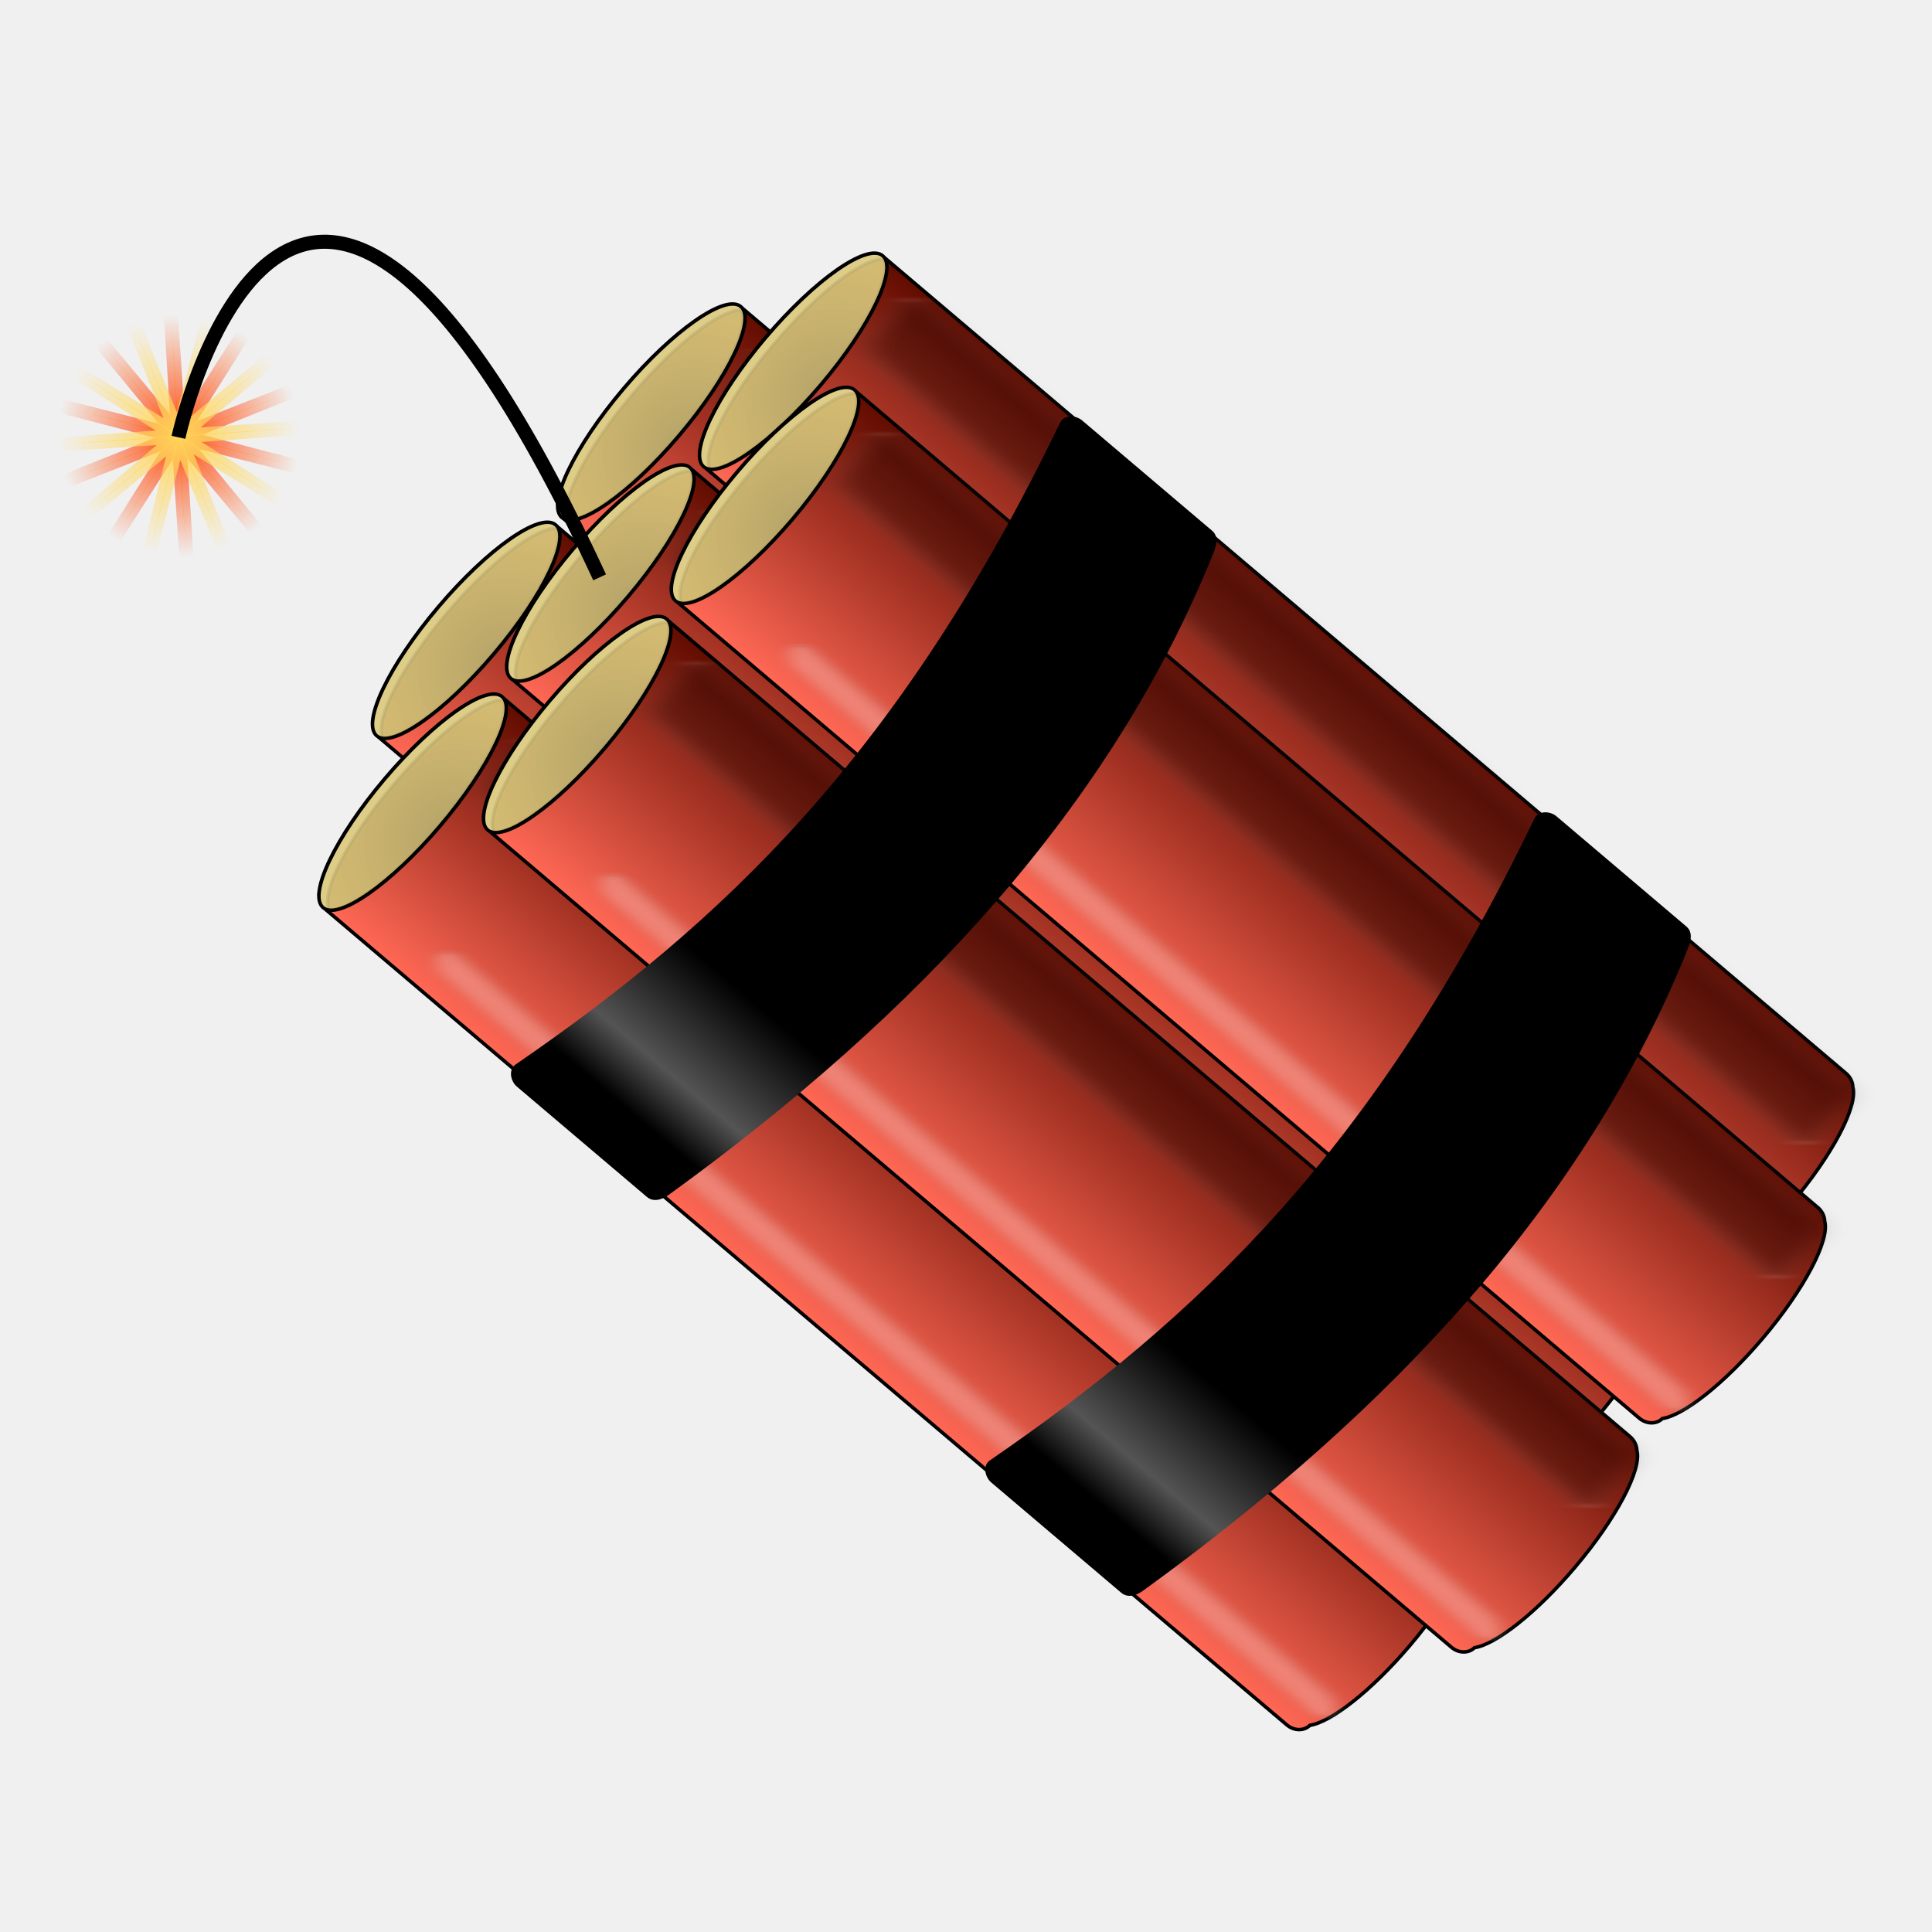
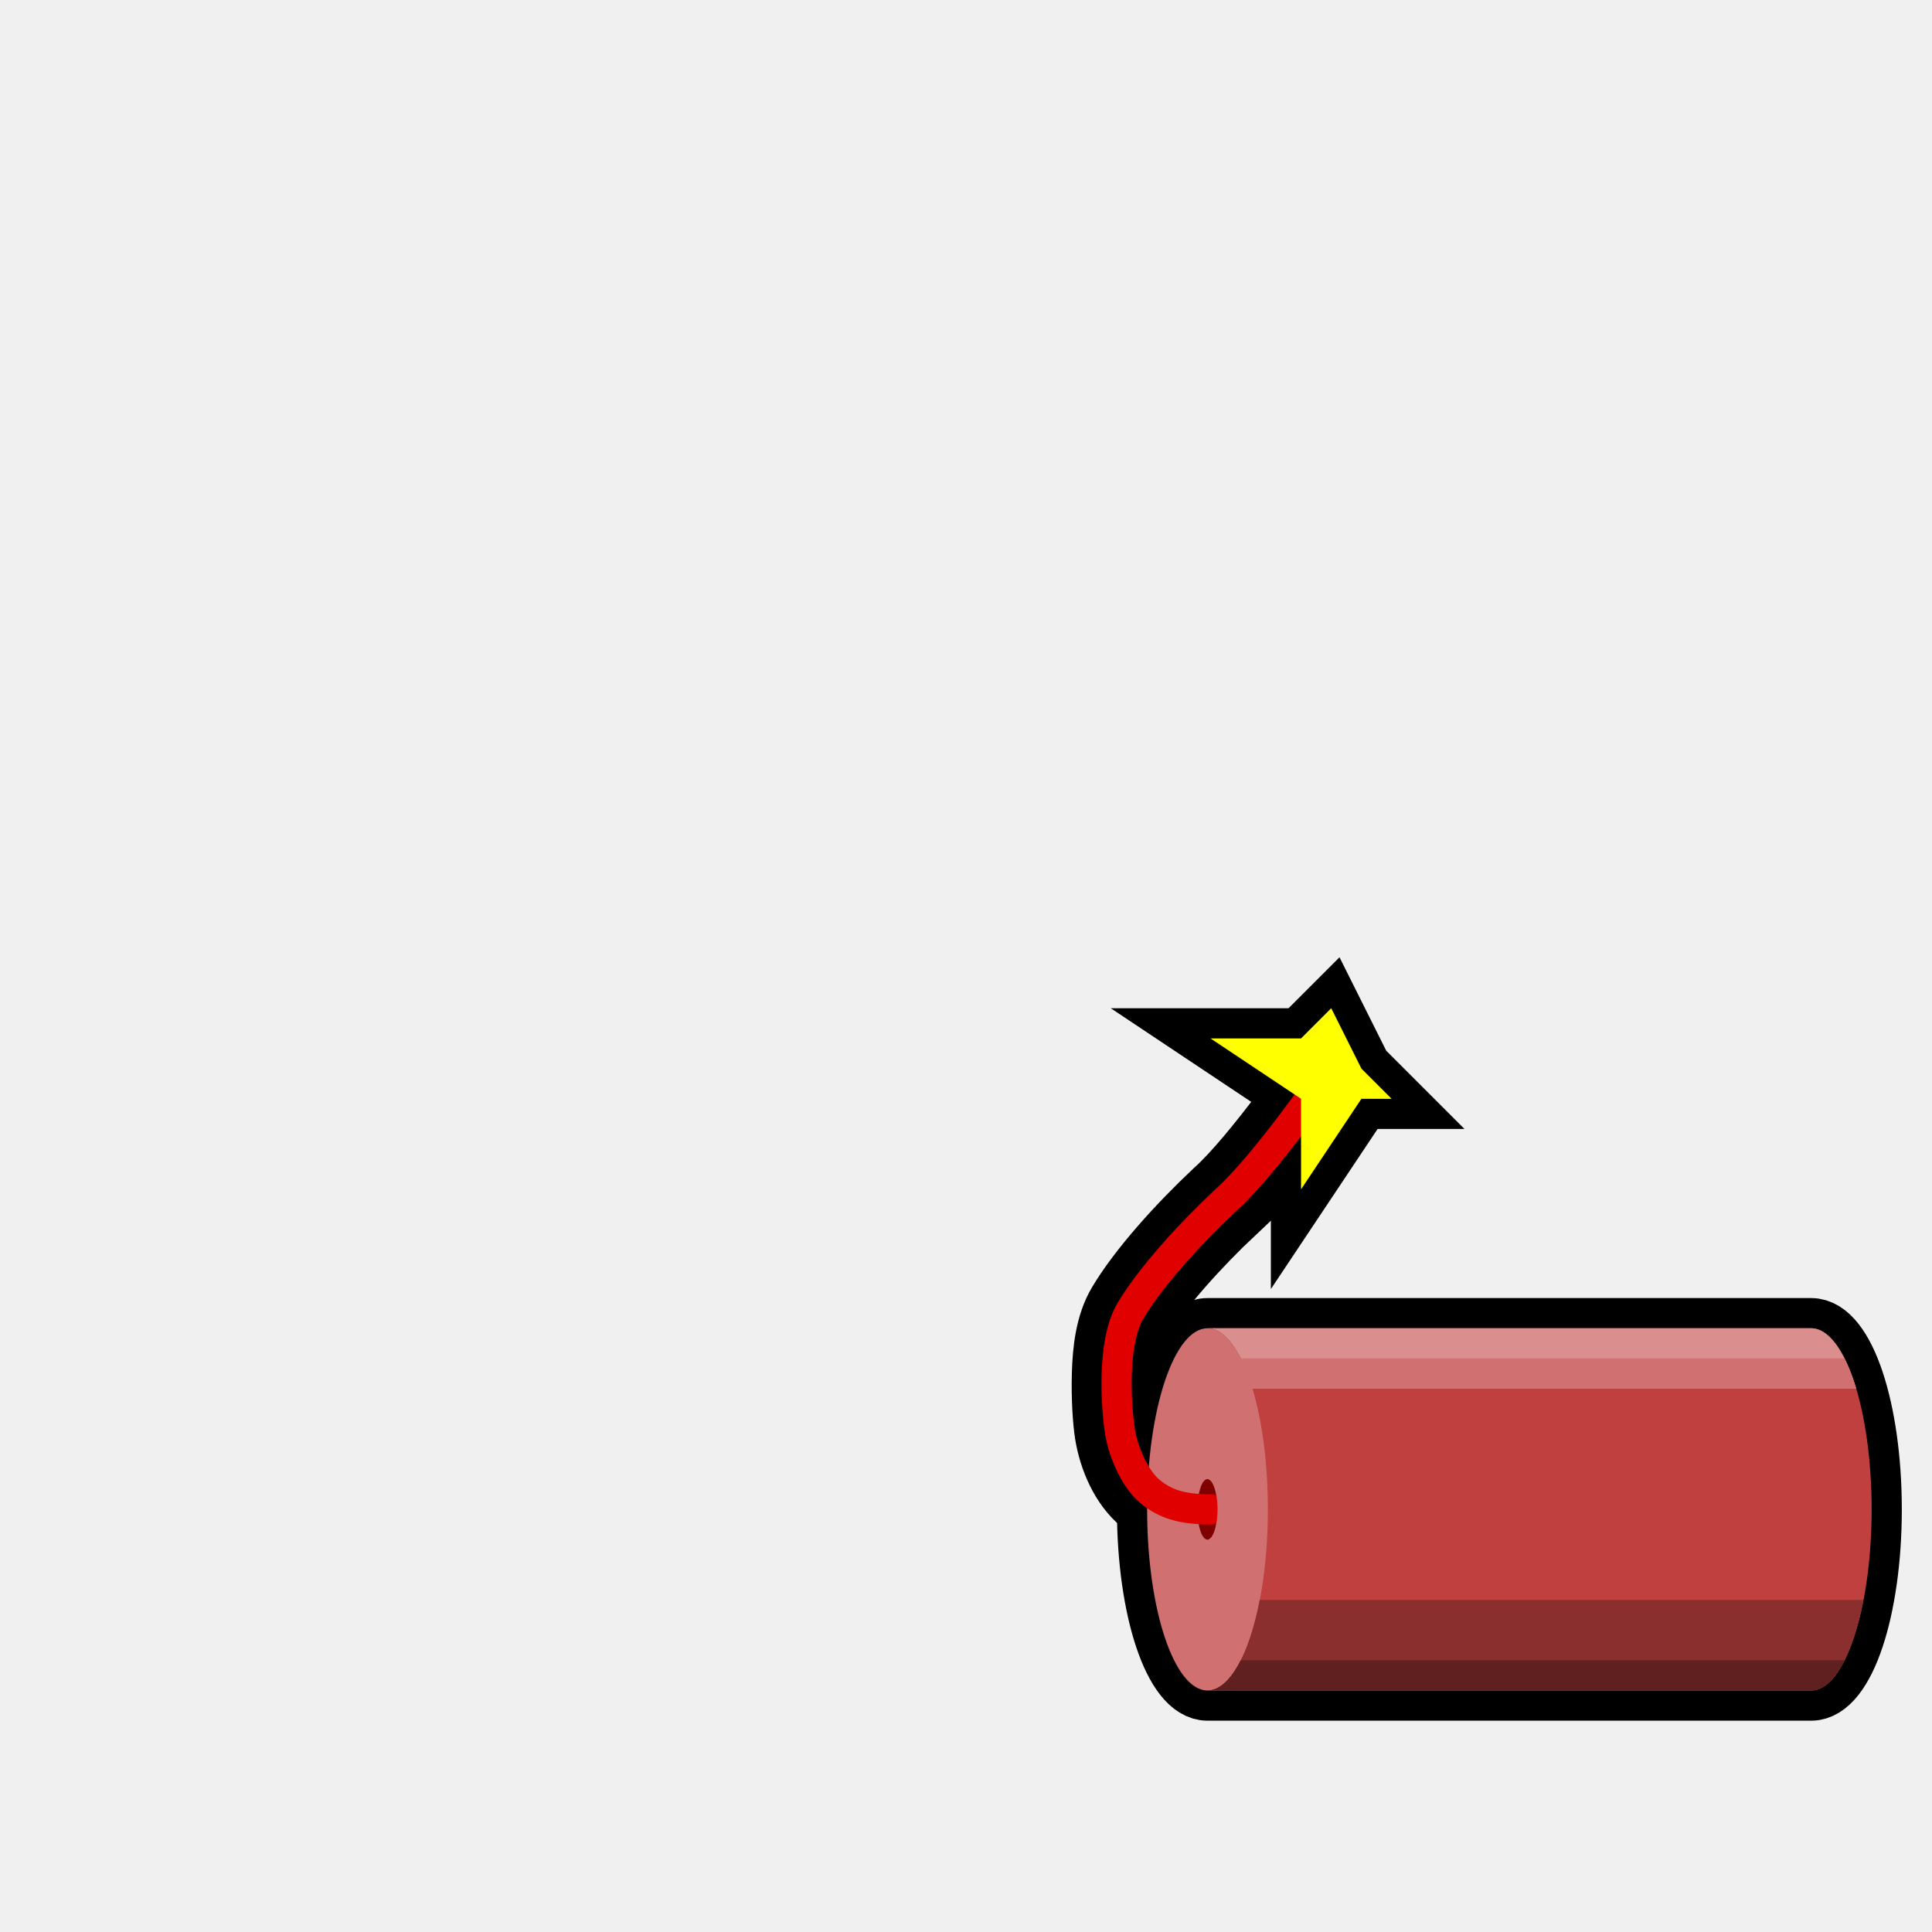
- <svg xmlns="http://www.w3.org/2000/svg" xmlns:xlink="http://www.w3.org/1999/xlink" id="svg5977" viewBox="0 0 32 32" version="1.1" width="32" height="32">
-   <defs id="defs5979">
-     <radialGradient id="radialGradient4522-6" gradientUnits="userSpaceOnUse" cx="904.29" cy="430.93" r="83.495" gradientTransform="matrix(1,0,0,1.0038,0,-1.6312)">
-       <stop id="stop4467-3-0" style="stop-color:#ff4b18" offset="0" />
-       <stop id="stop4469-2-7" style="stop-color:#ff4b0b;stop-opacity:0" offset="1" />
-     </radialGradient>
-     <radialGradient id="radialGradient4471-5" gradientUnits="userSpaceOnUse" cy="430.93" cx="904.29" gradientTransform="matrix(1,0,0,1.0038,0,-1.6312)" r="83.495">
-       <stop id="stop4467-80" style="stop-color:#ffd65c" offset="0" />
-       <stop id="stop4469-8" style="stop-color:#ffd65c;stop-opacity:0" offset="1" />
-     </radialGradient>
-     <linearGradient id="linearGradient3989-0-7" y2="483.19" gradientUnits="userSpaceOnUse" x2="679.28" gradientTransform="translate(-0.21591,0)" y1="483.19" x1="600.72">
-       <stop id="stop3805-3-9-6-3" style="stop-color:#ff6855" offset="0" />
-       <stop id="stop3807-4-1-72-2" style="stop-color:#620c00" offset="1" />
-     </linearGradient>
-     <filter id="filter4078-7-8" width="2.063" y="-0.011" x="-0.532" height="1.023" style="color-interpolation-filters:sRGB">
-       <feGaussianBlur id="feGaussianBlur4080-2-0" stdDeviation="1.582" />
-     </filter>
-     <radialGradient id="radialGradient4054-7-4" gradientUnits="userSpaceOnUse" cy="358.6" cx="639.11" gradientTransform="matrix(1,0,0,0.94264,0,-24.059)" r="39.266">
-       <stop id="stop4050-20-3" style="stop-color:#231400" offset="0" />
-       <stop id="stop4052-5-1" style="stop-color:#985600;stop-opacity:.671" offset="1" />
-     </radialGradient>
-     <filter id="filter4094-0-5" width="1.583" y="-0.018" x="-0.291" height="1.036" style="color-interpolation-filters:sRGB">
-       <feGaussianBlur id="feGaussianBlur4096-1-0" stdDeviation="2.602" />
-     </filter>
-     <filter id="filter4078-2-5" width="2.063" y="-0.011" x="-0.532" height="1.023" style="color-interpolation-filters:sRGB">
-       <feGaussianBlur id="feGaussianBlur4080-1-8" stdDeviation="1.582" />
-     </filter>
-     <filter id="filter4094-1-8" width="1.583" y="-0.018" x="-0.291" height="1.036" style="color-interpolation-filters:sRGB">
-       <feGaussianBlur id="feGaussianBlur4096-7-7" stdDeviation="2.602" />
-     </filter>
-     <filter id="filter4078-1-2" width="2.063" y="-0.011" x="-0.532" height="1.023" style="color-interpolation-filters:sRGB">
-       <feGaussianBlur id="feGaussianBlur4080-3-6" stdDeviation="1.582" />
-     </filter>
-     <filter id="filter4094-6-2" width="1.583" y="-0.018" x="-0.291" height="1.036" style="color-interpolation-filters:sRGB">
-       <feGaussianBlur id="feGaussianBlur4096-5-8" stdDeviation="2.602" />
-     </filter>
-     <filter id="filter4078-24-7-9" width="2.063" y="-0.011" x="-0.532" height="1.023" style="color-interpolation-filters:sRGB">
-       <feGaussianBlur id="feGaussianBlur4080-4-6-6" stdDeviation="1.582" />
-     </filter>
-     <filter id="filter4094-7-0-1" width="1.583" y="-0.018" x="-0.291" height="1.036" style="color-interpolation-filters:sRGB">
-       <feGaussianBlur id="feGaussianBlur4096-2-0-3" stdDeviation="2.602" />
-     </filter>
-     <filter id="filter4078-24-2" width="2.063" y="-0.011" x="-0.532" height="1.023" style="color-interpolation-filters:sRGB">
-       <feGaussianBlur id="feGaussianBlur4080-4-8" stdDeviation="1.582" />
-     </filter>
-     <filter id="filter4094-7-1" width="1.583" y="-0.018" x="-0.291" height="1.036" style="color-interpolation-filters:sRGB">
-       <feGaussianBlur id="feGaussianBlur4096-2-02" stdDeviation="2.602" />
-     </filter>
-     <filter id="filter4078-24-6-0" width="2.063" y="-0.011" x="-0.532" height="1.023" style="color-interpolation-filters:sRGB">
-       <feGaussianBlur id="feGaussianBlur4080-4-0-7" stdDeviation="1.582" />
-     </filter>
-     <filter id="filter4094-7-9-4" width="1.583" y="-0.018" x="-0.291" height="1.036" style="color-interpolation-filters:sRGB">
-       <feGaussianBlur id="feGaussianBlur4096-2-2-8" stdDeviation="2.602" />
-     </filter>
-     <filter id="filter4078-8-5" width="2.063" y="-0.011" x="-0.532" height="1.023" style="color-interpolation-filters:sRGB">
-       <feGaussianBlur id="feGaussianBlur4080-8-6" stdDeviation="1.582" />
-     </filter>
-     <filter id="filter4094-8-4" width="1.583" y="-0.018" x="-0.291" height="1.036" style="color-interpolation-filters:sRGB">
-       <feGaussianBlur id="feGaussianBlur4096-0-0" stdDeviation="2.602" />
-     </filter>
-     <linearGradient id="linearGradient4550-7" y2="658.03" gradientUnits="userSpaceOnUse" x2="1077.1" y1="658.03" x1="828.57" gradientTransform="matrix(0.7560728,-0.8911864,0.8911864,0.7560728,-438.7278,970.8248)">
-       <stop id="stop4546-0" style="stop-color:#000000" offset="0" />
-       <stop id="stop4558-9" style="stop-color:#000000" offset=".062" />
-       <stop id="stop4556-1" style="stop-color:#545454" offset=".125" />
-       <stop id="stop4554-04" style="stop-color:#000000" offset=".25" />
-       <stop id="stop4552-2" style="stop-color:#000000" offset=".5" />
-       <stop id="stop4548-5" style="stop-color:#000000" offset="1" />
-     </linearGradient>
-     <linearGradient id="linearGradient5975" y2="658.03" gradientUnits="userSpaceOnUse" y1="658.03" gradientTransform="matrix(0.7560728,-0.8911864,0.8911864,0.7560728,-281.0128,1102.439)" x2="1077.1" x1="828.57">
-       <stop id="stop4546-9-8" style="stop-color:#000000" offset="0" />
-       <stop id="stop4558-0-9" style="stop-color:#000000" offset=".062" />
-       <stop id="stop4556-6-3" style="stop-color:#545454" offset=".125" />
-       <stop id="stop4554-0-1" style="stop-color:#000000" offset=".25" />
-       <stop id="stop4552-0-6" style="stop-color:#000000" offset=".5" />
-       <stop id="stop4548-2-1" style="stop-color:#000000" offset="1" />
-     </linearGradient>
-     <linearGradient xlink:href="#linearGradient3989-0-7" id="linearGradient4236" gradientUnits="userSpaceOnUse" gradientTransform="translate(-0.21591,0)" x1="600.72" y1="483.19" x2="679.28" y2="483.19" />
-     <radialGradient xlink:href="#radialGradient4054-7-4" id="radialGradient4238" gradientUnits="userSpaceOnUse" gradientTransform="matrix(1,0,0,0.94264,0,-24.059)" cx="639.11" cy="358.6" r="39.266" />
-     <linearGradient xlink:href="#linearGradient3989-0-7" id="linearGradient4240" gradientUnits="userSpaceOnUse" gradientTransform="translate(-0.21591,0)" x1="600.72" y1="483.19" x2="679.28" y2="483.19" />
-     <radialGradient xlink:href="#radialGradient4054-7-4" id="radialGradient4242" gradientUnits="userSpaceOnUse" gradientTransform="matrix(1,0,0,0.94264,0,-24.059)" cx="639.11" cy="358.6" r="39.266" />
-     <linearGradient xlink:href="#linearGradient3989-0-7" id="linearGradient4244" gradientUnits="userSpaceOnUse" gradientTransform="translate(-0.21591,0)" x1="600.72" y1="483.19" x2="679.28" y2="483.19" />
-     <radialGradient xlink:href="#radialGradient4054-7-4" id="radialGradient4246" gradientUnits="userSpaceOnUse" gradientTransform="matrix(1,0,0,0.94264,0,-24.059)" cx="639.11" cy="358.6" r="39.266" />
-     <linearGradient xlink:href="#linearGradient3989-0-7" id="linearGradient4248" gradientUnits="userSpaceOnUse" gradientTransform="translate(-0.21591,0)" x1="600.72" y1="483.19" x2="679.28" y2="483.19" />
-     <radialGradient xlink:href="#radialGradient4054-7-4" id="radialGradient4250" gradientUnits="userSpaceOnUse" gradientTransform="matrix(1,0,0,0.94264,0,-24.059)" cx="639.11" cy="358.6" r="39.266" />
-     <linearGradient xlink:href="#linearGradient3989-0-7" id="linearGradient4252" gradientUnits="userSpaceOnUse" gradientTransform="translate(-0.21591,0)" x1="600.72" y1="483.19" x2="679.28" y2="483.19" />
-     <radialGradient xlink:href="#radialGradient4054-7-4" id="radialGradient4254" gradientUnits="userSpaceOnUse" gradientTransform="matrix(1,0,0,0.94264,0,-24.059)" cx="639.11" cy="358.6" r="39.266" />
-     <linearGradient xlink:href="#linearGradient3989-0-7" id="linearGradient4256" gradientUnits="userSpaceOnUse" gradientTransform="translate(-0.21591,0)" x1="600.72" y1="483.19" x2="679.28" y2="483.19" />
-     <radialGradient xlink:href="#radialGradient4054-7-4" id="radialGradient4258" gradientUnits="userSpaceOnUse" gradientTransform="matrix(1,0,0,0.94264,0,-24.059)" cx="639.11" cy="358.6" r="39.266" />
-     <linearGradient xlink:href="#linearGradient3989-0-7" id="linearGradient4260" gradientUnits="userSpaceOnUse" gradientTransform="translate(-0.21591,0)" x1="600.72" y1="483.19" x2="679.28" y2="483.19" />
-     <radialGradient xlink:href="#radialGradient4054-7-4" id="radialGradient4262" gradientUnits="userSpaceOnUse" gradientTransform="matrix(1,0,0,0.94264,0,-24.059)" cx="639.11" cy="358.6" r="39.266" />
-   </defs>
-   <g id="layer1" transform="translate(0,-1020.36)">
-     <g id="g4617-7" transform="matrix(0.0498123,0,0,0.0498123,-28.54823,1003.231)">
-       <path id="path4452-1-6" style="color:#000000;fill:#ffe006;stroke:url(#radialGradient4522-6);stroke-width:9.666;stroke-linejoin:round" d="m 960,488.076 -55.361,-56.427 11.133,78.262 -11.621,-78.191 -36.995,69.859 36.558,-70.088 -70.991,34.772 70.773,-35.214 -77.872,-13.596 77.955,13.11 -55.008,-56.772 55.361,56.427 -11.133,-78.262 11.621,78.191 36.995,-69.859 -36.558,70.088 70.991,-34.772 -70.773,35.214 77.872,13.596 -77.955,-13.11 z" transform="matrix(0.4129042,-0.2517904,0.2518083,0.4129193,150.6229,538.6777)" />
-       <path id="path4452-8" style="color:#000000;fill:#ffe006;stroke:url(#radialGradient4471-5);stroke-width:9.666;stroke-linejoin:round" d="m 960,488.076 -55.361,-56.427 11.133,78.262 -11.621,-78.191 -36.995,69.859 36.558,-70.088 -70.991,34.772 70.773,-35.214 -77.872,-13.596 77.955,13.11 -55.008,-56.772 55.361,56.427 -11.133,-78.262 11.621,78.191 36.995,-69.859 -36.558,70.088 70.991,-34.772 -70.773,35.214 77.872,13.596 -77.955,-13.11 z" transform="matrix(0.3128705,-0.3687818,0.3687997,0.3128856,190.6633,687.5795)" />
-       <g id="g4098-8-7" transform="matrix(0.7560728,-0.8911864,0.8911864,0.7560728,39.37432,824.8784)">
-         <path id="rect3929-6-8" style="color:#000000;fill:url(#linearGradient4236);stroke:#000000" d="m 676.28,295.62 c 0.239,0.449 0.375,0.909 0.375,1.375 0,5.42 -16.758,9.812 -37.438,9.812 -20.679,0 -37.438,-4.392 -37.438,-9.812 0,-0.079 -0.007,-0.171 0,-0.25 -0.797,0.923 -1.281,2.189 -1.281,3.594 l 0,358.31 c 0,2.713 1.824,4.897 4.156,5.094 4.637,4.04 18.921,7 35.844,7 18.432,0 33.732,-3.496 36.844,-8.094 1.042,-0.939 1.719,-2.361 1.719,-4 l 0,-358.31 c 0,-2.144 -1.151,-3.951 -2.781,-4.719 z" />
-         <ellipse id="path4125-9-31-7" style="fill:#decd87;stroke:#000000;stroke-width:1.08" transform="matrix(0.88868,0,0,0.96519,432.85,97.625)" cx="232.857" cy="208.791" rx="44.286" ry="10.714" />
-         <rect id="rect3991-4-4" style="color:#000000;opacity:0.235;fill:#ffffff;stroke:#b7b7b7;stroke-linejoin:round;filter:url(#filter4078-7-8)" rx="4.499" ry="5.133" height="333.57" width="7.143" y="333.08" x="607.86" />
-         <path id="path4125-9-3-5-4" style="opacity:0.232;fill:url(#radialGradient4238);stroke:#000000;stroke-opacity:0.349" d="m 640.09,291.74 c -20.156,0 -36.723,3.992 -39.031,9.125 3.816,4.662 19.585,8.188 38.469,8.188 20.122,0 36.71,-3.973 39.062,-9.094 -3.767,-4.679 -19.571,-8.219 -38.5,-8.219 z" />
-         <rect id="rect3991-8-1-2" style="color:#000000;opacity:0.235;fill:#000000;stroke:#b7b7b7;stroke-linejoin:round;filter:url(#filter4094-0-5)" rx="4.499" ry="5.133" height="352.14" width="21.429" y="312.01" x="655" />
+ <svg xmlns="http://www.w3.org/2000/svg" width="64" height="64" id="svg3505" version="1.1" viewBox="0 0 64 64">
+   <defs id="defs3507">
+     </defs>
+   <g id="layer1" transform="translate(0,32)">
+     <g id="g15465">
+       <rect y="0" x="32" height="32" width="32" id="rect5439" style="opacity:1;fill:none;fill-opacity:1;fill-rule:nonzero;stroke:none;stroke-width:2;stroke-linecap:butt;stroke-linejoin:miter;stroke-miterlimit:4;stroke-dasharray:none;stroke-dashoffset:0;stroke-opacity:1" />
+       <g id="g15447">
+         <path style="fill:yellow;fill-opacity:1;fill-rule:nonzero;stroke:black;stroke-width:2;stroke-miterlimit:4;stroke-dasharray:none;stroke-opacity:1" d="m 40.099,2.399 3,0 1,-1 1,2 1,1 -1,0 -2,3 0,-3 -3,-2 z" id="path4098" />
+         <path id="path2402-8" d="m 40.099,18 c -1.002,0 -1.527,-0.203 -2,-0.588 -0.473,-0.385 -0.889,-1.277 -1,-2 -0.111,-0.723 -0.294,-2.916 0.354,-4 0.647,-1.084 1.92,-2.496 3.102,-3.607 1.415,-1.256 3.545,-4.406 3.545,-4.406" style="fill:none;stroke:#e00000;stroke-width:1;stroke-linecap:round;stroke-linejoin:round;stroke-miterlimit:4;stroke-dasharray:none;stroke-dashoffset:0;stroke-opacity:1" />
+         <path id="path4123" d="m 36.506,13.524 c 0.022,-0.814 0.121,-1.688 0.531,-2.375 0.697,-1.168 1.983,-2.586 3.188,-3.719 1.291,-1.145 3.469,-4.312 3.469,-4.312 a 0.5,0.5 0 1 1 0.812,0.562 c 0,0 -2.087,3.096 -3.625,4.469 l 0.031,0.031 c -1.158,1.089 -2.434,2.499 -3.031,3.5 -0.237,0.397 -0.355,1.141 -0.375,1.875 -0.02,0.734 0.043,1.454 0.094,1.781 0.092,0.6 0.522,1.451 0.812,1.688 0.4,0.325 0.753,0.469 1.688,0.469 a 0.5,0.5 0 1 1 0,1 c -1.07,0 -1.766,-0.243 -2.312,-0.688 -0.656,-0.533 -1.057,-1.466 -1.188,-2.312 -0.061,-0.396 -0.116,-1.154 -0.094,-1.969 z" style="color:black;font-style:normal;font-variant:normal;font-weight:normal;font-stretch:normal;font-size:medium;line-height:normal;font-family:'Bitstream Vera Sans';-inkscape-font-specification:'Bitstream Vera Sans';text-indent:0;text-align:start;text-decoration:none;text-decoration-line:none;letter-spacing:normal;word-spacing:normal;text-transform:none;direction:ltr;block-progression:tb;writing-mode:lr-tb;text-anchor:start;display:inline;overflow:visible;visibility:visible;fill:none;stroke:black;stroke-width:2;stroke-miterlimit:4;stroke-dasharray:none;stroke-opacity:1;marker:none;enable-background:accumulate" />
+         <path style="opacity:1;fill:#d07070;fill-opacity:1;fill-rule:nonzero;stroke:black;stroke-width:2;stroke-linecap:butt;stroke-linejoin:miter;stroke-miterlimit:4;stroke-dasharray:none;stroke-dashoffset:0;stroke-opacity:1" d="m 40,12 a 2,6 0 0 0 -2,6 2,6 0 0 0 2,6 l 20,0 a 2,6 0 0 0 2,-6 2,6 0 0 0 -2,-6 l -20,0 z" id="ellipse5400" />
+         <ellipse style="opacity:1;fill:#d07070;fill-opacity:1;fill-rule:nonzero;stroke:none;stroke-width:2;stroke-linecap:butt;stroke-linejoin:miter;stroke-miterlimit:4;stroke-dasharray:none;stroke-dashoffset:0;stroke-opacity:1" id="path4715" cx="40" cy="18" rx="2" ry="6" />
+         <path style="opacity:1;fill:#c04040;fill-opacity:1;fill-rule:nonzero;stroke:none;stroke-width:2;stroke-linecap:butt;stroke-linejoin:miter;stroke-miterlimit:4;stroke-dasharray:none;stroke-dashoffset:0;stroke-opacity:1" d="m 40,12 a 2,6 0 0 1 2,6 2,6 0 0 1 -2,6 l 20,0 a 2,6 0 0 0 2,-6 2,6 0 0 0 -2,-6 L 40,12 Z" id="ellipse4717" />
+         <ellipse ry="1.003" rx="0.334" cy="18" cx="40" id="ellipse4726" style="opacity:1;fill:maroon;fill-opacity:1;fill-rule:nonzero;stroke:none;stroke-width:2;stroke-linecap:butt;stroke-linejoin:miter;stroke-miterlimit:4;stroke-dasharray:none;stroke-dashoffset:0;stroke-opacity:1" />
+         <path style="fill:none;stroke:#e00000;stroke-width:1;stroke-linecap:round;stroke-linejoin:round;stroke-miterlimit:4;stroke-dasharray:none;stroke-dashoffset:0;stroke-opacity:1" d="m 40.099,18 c -1.002,0 -1.527,-0.203 -2,-0.588 -0.473,-0.385 -0.889,-1.277 -1,-2 -0.111,-0.723 -0.294,-2.916 0.354,-4 0.647,-1.084 1.92,-2.496 3.102,-3.607 1.415,-1.256 3.545,-4.406 3.545,-4.406" id="path4121" />
+         <path style="opacity:1;fill:#8a2e2e;fill-opacity:1;fill-rule:nonzero;stroke:none;stroke-width:2;stroke-linecap:butt;stroke-linejoin:miter;stroke-miterlimit:4;stroke-dasharray:none;stroke-dashoffset:0;stroke-opacity:1" d="M 41.73,21 A 2,6 0 0 1 40,24 l 20,0 a 2,6 0 0 0 1.73,-3 l -20,0 z" id="path5405" />
+         <path style="opacity:1;fill:#da8e8e;fill-opacity:1;fill-rule:nonzero;stroke:none;stroke-width:2;stroke-linecap:butt;stroke-linejoin:miter;stroke-miterlimit:4;stroke-dasharray:none;stroke-dashoffset:0;stroke-opacity:1" d="m 40,12 a 2,6 0 0 1 1.488,2 l 20,0 A 2,6 0 0 0 60,12 l -20,0 z" id="rect5411" />
+         <path style="opacity:1;fill:#d07070;fill-opacity:1;fill-rule:nonzero;stroke:none;stroke-width:2;stroke-linecap:butt;stroke-linejoin:miter;stroke-miterlimit:4;stroke-dasharray:none;stroke-dashoffset:0;stroke-opacity:1" d="m 41.1,13 a 2,6 0 0 1 0.389,1 l 20,0 a 2,6 0 0 0 -0.391,-1 l -19.998,0 z" id="path5416" />
+         <path style="opacity:1;fill:#d07070;fill-opacity:1;fill-rule:nonzero;stroke:none;stroke-width:2;stroke-linecap:butt;stroke-linejoin:miter;stroke-miterlimit:4;stroke-dasharray:none;stroke-dashoffset:0;stroke-opacity:1" d="m 40.021,17 a 0.334,1.003 0 0 1 0.312,1 0.334,1.003 0 0 1 -0.311,1 L 41,19 l 0,-2 -0.979,0 z" id="rect5425" />
+         <path style="opacity:1;fill:#602020;fill-opacity:1;fill-rule:nonzero;stroke:none;stroke-width:2;stroke-linecap:butt;stroke-linejoin:miter;stroke-miterlimit:4;stroke-dasharray:none;stroke-dashoffset:0;stroke-opacity:1" d="M 41.1,23 A 2,6 0 0 1 40,24 l 20,0 a 2,6 0 0 0 1.102,-1 l -20.002,0 z" id="path5433" />
+         <path id="path4094" d="m 40.099,2.399 3,0 1,-1 1,2 1,1 -1,0 -2,3 0,-3 -3,-2 z" style="fill:yellow;fill-opacity:1;fill-rule:nonzero;stroke:none" />
      </g>
-       <g id="g4098-5-0" transform="matrix(0.7560728,-0.8911864,0.8911864,0.7560728,-22.19269,897.4477)">
-         <path id="rect3929-1-0" style="color:#000000;fill:url(#linearGradient4240);stroke:#000000" d="m 676.28,295.62 c 0.239,0.449 0.375,0.909 0.375,1.375 0,5.42 -16.758,9.812 -37.438,9.812 -20.679,0 -37.438,-4.392 -37.438,-9.812 0,-0.079 -0.007,-0.171 0,-0.25 -0.797,0.923 -1.281,2.189 -1.281,3.594 l 0,358.31 c 0,2.713 1.824,4.897 4.156,5.094 4.637,4.04 18.921,7 35.844,7 18.432,0 33.732,-3.496 36.844,-8.094 1.042,-0.939 1.719,-2.361 1.719,-4 l 0,-358.31 c 0,-2.144 -1.151,-3.951 -2.781,-4.719 z" />
-         <ellipse id="path4125-9-5-1" style="fill:#decd87;stroke:#000000;stroke-width:1.08" transform="matrix(0.88868,0,0,0.96519,432.85,97.625)" cx="232.857" cy="208.791" rx="44.286" ry="10.714" />
-         <rect id="rect3991-5-6" style="color:#000000;opacity:0.235;fill:#ffffff;stroke:#b7b7b7;stroke-linejoin:round;filter:url(#filter4078-2-5)" rx="4.499" ry="5.133" height="333.57" width="7.143" y="333.08" x="607.86" />
-         <path id="path4125-9-3-7-0" style="opacity:0.232;fill:url(#radialGradient4242);stroke:#000000;stroke-opacity:0.349" d="m 640.09,291.74 c -20.156,0 -36.723,3.992 -39.031,9.125 3.816,4.662 19.585,8.188 38.469,8.188 20.122,0 36.71,-3.973 39.062,-9.094 -3.767,-4.679 -19.571,-8.219 -38.5,-8.219 z" />
-         <rect id="rect3991-8-8-8" style="color:#000000;opacity:0.235;fill:#000000;stroke:#b7b7b7;stroke-linejoin:round;filter:url(#filter4094-1-8)" rx="4.499" ry="5.133" height="352.14" width="21.429" y="312.01" x="655" />
-       </g>
-       <g id="g4098-6-8" transform="matrix(0.7560728,-0.8911864,0.8911864,0.7560728,22.43719,878.3893)">
-         <path id="rect3929-8-1" style="color:#000000;fill:url(#linearGradient4244);stroke:#000000" d="m 676.28,295.62 c 0.239,0.449 0.375,0.909 0.375,1.375 0,5.42 -16.758,9.812 -37.438,9.812 -20.679,0 -37.438,-4.392 -37.438,-9.812 0,-0.079 -0.007,-0.171 0,-0.25 -0.797,0.923 -1.281,2.189 -1.281,3.594 l 0,358.31 c 0,2.713 1.824,4.897 4.156,5.094 4.637,4.04 18.921,7 35.844,7 18.432,0 33.732,-3.496 36.844,-8.094 1.042,-0.939 1.719,-2.361 1.719,-4 l 0,-358.31 c 0,-2.144 -1.151,-3.951 -2.781,-4.719 z" />
-         <ellipse id="path4125-9-0-0" style="fill:#decd87;stroke:#000000;stroke-width:1.08" transform="matrix(0.88868,0,0,0.96519,432.85,97.625)" cx="232.857" cy="208.791" rx="44.286" ry="10.714" />
-         <rect id="rect3991-52-9" style="color:#000000;opacity:0.235;fill:#ffffff;stroke:#b7b7b7;stroke-linejoin:round;filter:url(#filter4078-1-2)" rx="4.499" ry="5.133" height="333.57" width="7.143" y="333.08" x="607.86" />
-         <path id="path4125-9-3-1-3" style="opacity:0.232;fill:url(#radialGradient4246);stroke:#000000;stroke-opacity:0.349" d="m 640.09,291.74 c -20.156,0 -36.723,3.992 -39.031,9.125 3.816,4.662 19.585,8.188 38.469,8.188 20.122,0 36.71,-3.973 39.062,-9.094 -3.767,-4.679 -19.571,-8.219 -38.5,-8.219 z" />
-         <rect id="rect3991-8-84-4" style="color:#000000;opacity:0.235;fill:#000000;stroke:#b7b7b7;stroke-linejoin:round;filter:url(#filter4094-6-2)" rx="4.499" ry="5.133" height="352.14" width="21.429" y="312.01" x="655" />
-       </g>
-       <g id="g4098-1-5-3" transform="matrix(0.7560728,-0.8911864,0.8911864,0.7560728,-40.01024,954.5797)">
-         <path id="rect3929-4-7-1" style="color:#000000;fill:url(#linearGradient4248);stroke:#000000" d="m 676.28,295.62 c 0.239,0.449 0.375,0.909 0.375,1.375 0,5.42 -16.758,9.812 -37.438,9.812 -20.679,0 -37.438,-4.392 -37.438,-9.812 0,-0.079 -0.007,-0.171 0,-0.25 -0.797,0.923 -1.281,2.189 -1.281,3.594 l 0,358.31 c 0,2.713 1.824,4.897 4.156,5.094 4.637,4.04 18.921,7 35.844,7 18.432,0 33.732,-3.496 36.844,-8.094 1.042,-0.939 1.719,-2.361 1.719,-4 l 0,-358.31 c 0,-2.144 -1.151,-3.951 -2.781,-4.719 z" />
-         <ellipse id="path4125-9-7-0-8" style="fill:#decd87;stroke:#000000;stroke-width:1.08" transform="matrix(0.88868,0,0,0.96519,432.85,97.625)" cx="232.857" cy="208.791" rx="44.286" ry="10.714" />
-         <rect id="rect3991-1-6-8" style="color:#000000;opacity:0.235;fill:#ffffff;stroke:#b7b7b7;stroke-linejoin:round;filter:url(#filter4078-24-7-9)" rx="4.499" ry="5.133" height="333.57" width="7.143" y="333.08" x="607.86" />
-         <path id="path4125-9-3-3-1-9" style="opacity:0.232;fill:url(#radialGradient4250);stroke:#000000;stroke-opacity:0.349" d="m 640.09,291.74 c -20.156,0 -36.723,3.992 -39.031,9.125 3.816,4.662 19.585,8.188 38.469,8.188 20.122,0 36.71,-3.973 39.062,-9.094 -3.767,-4.679 -19.571,-8.219 -38.5,-8.219 z" />
-         <rect id="rect3991-8-13-6-8" style="color:#000000;opacity:0.235;fill:#000000;stroke:#b7b7b7;stroke-linejoin:round;filter:url(#filter4094-7-0-1)" rx="4.499" ry="5.133" height="352.14" width="21.429" y="312.01" x="655" />
-       </g>
-       <g id="g4098-1-3" transform="matrix(0.7560728,-0.8911864,0.8911864,0.7560728,14.72025,928.7642)">
-         <path id="rect3929-4-0" style="color:#000000;fill:url(#linearGradient4252);stroke:#000000" d="m 676.28,295.62 c 0.239,0.449 0.375,0.909 0.375,1.375 0,5.42 -16.758,9.812 -37.438,9.812 -20.679,0 -37.438,-4.392 -37.438,-9.812 0,-0.079 -0.007,-0.171 0,-0.25 -0.797,0.923 -1.281,2.189 -1.281,3.594 l 0,358.31 c 0,2.713 1.824,4.897 4.156,5.094 4.637,4.04 18.921,7 35.844,7 18.432,0 33.732,-3.496 36.844,-8.094 1.042,-0.939 1.719,-2.361 1.719,-4 l 0,-358.31 c 0,-2.144 -1.151,-3.951 -2.781,-4.719 z" />
-         <ellipse id="path4125-9-7-6" style="fill:#decd87;stroke:#000000;stroke-width:1.08" transform="matrix(0.88868,0,0,0.96519,432.85,97.625)" cx="232.857" cy="208.791" rx="44.286" ry="10.714" />
-         <rect id="rect3991-1-4" style="color:#000000;opacity:0.235;fill:#ffffff;stroke:#b7b7b7;stroke-linejoin:round;filter:url(#filter4078-24-2)" rx="4.499" ry="5.133" height="333.57" width="7.143" y="333.08" x="607.86" />
-         <path id="path4125-9-3-3-9" style="opacity:0.232;fill:url(#radialGradient4254);stroke:#000000;stroke-opacity:0.349" d="m 640.09,291.74 c -20.156,0 -36.723,3.992 -39.031,9.125 3.816,4.662 19.585,8.188 38.469,8.188 20.122,0 36.71,-3.973 39.062,-9.094 -3.767,-4.679 -19.571,-8.219 -38.5,-8.219 z" />
-         <rect id="rect3991-8-13-2" style="color:#000000;opacity:0.235;fill:#000000;stroke:#b7b7b7;stroke-linejoin:round;filter:url(#filter4094-7-1)" rx="4.499" ry="5.133" height="352.14" width="21.429" y="312.01" x="655" />
-       </g>
-       <g id="g4098-1-4-2" transform="matrix(0.7560728,-0.8911864,0.8911864,0.7560728,86.54408,807.9748)">
-         <path id="rect3929-4-8-6" style="color:#000000;fill:url(#linearGradient4256);stroke:#000000" d="m 676.28,295.62 c 0.239,0.449 0.375,0.909 0.375,1.375 0,5.42 -16.758,9.812 -37.438,9.812 -20.679,0 -37.438,-4.392 -37.438,-9.812 0,-0.079 -0.007,-0.171 0,-0.25 -0.797,0.923 -1.281,2.189 -1.281,3.594 l 0,358.31 c 0,2.713 1.824,4.897 4.156,5.094 4.637,4.04 18.921,7 35.844,7 18.432,0 33.732,-3.496 36.844,-8.094 1.042,-0.939 1.719,-2.361 1.719,-4 l 0,-358.31 c 0,-2.144 -1.151,-3.951 -2.781,-4.719 z" />
-         <ellipse id="path4125-9-7-7-2" style="fill:#decd87;stroke:#000000;stroke-width:1.08" transform="matrix(0.88868,0,0,0.96519,432.85,97.625)" cx="232.857" cy="208.791" rx="44.286" ry="10.714" />
-         <rect id="rect3991-1-3-0" style="color:#000000;opacity:0.235;fill:#ffffff;stroke:#b7b7b7;stroke-linejoin:round;filter:url(#filter4078-24-6-0)" rx="4.499" ry="5.133" height="333.57" width="7.143" y="333.08" x="607.86" />
-         <path id="path4125-9-3-3-5-1" style="opacity:0.232;fill:url(#radialGradient4258);stroke:#000000;stroke-opacity:0.349" d="m 640.09,291.74 c -20.156,0 -36.723,3.992 -39.031,9.125 3.816,4.662 19.585,8.188 38.469,8.188 20.122,0 36.71,-3.973 39.062,-9.094 -3.767,-4.679 -19.571,-8.219 -38.5,-8.219 z" />
-         <rect id="rect3991-8-13-5-8" style="color:#000000;opacity:0.235;fill:#000000;stroke:#b7b7b7;stroke-linejoin:round;filter:url(#filter4094-7-9-4)" rx="4.499" ry="5.133" height="352.14" width="21.429" y="312.01" x="655" />
-       </g>
-       <g id="g4098-10-4" transform="matrix(0.7560728,-0.8911864,0.8911864,0.7560728,77.17658,852.5814)">
-         <path id="rect3929-47-3" style="color:#000000;fill:url(#linearGradient4260);stroke:#000000" d="m 676.28,295.62 c 0.239,0.449 0.375,0.909 0.375,1.375 0,5.42 -16.758,9.812 -37.438,9.812 -20.679,0 -37.438,-4.392 -37.438,-9.812 0,-0.079 -0.007,-0.171 0,-0.25 -0.797,0.923 -1.281,2.189 -1.281,3.594 l 0,358.31 c 0,2.713 1.824,4.897 4.156,5.094 4.637,4.04 18.921,7 35.844,7 18.432,0 33.732,-3.496 36.844,-8.094 1.042,-0.939 1.719,-2.361 1.719,-4 l 0,-358.31 c 0,-2.144 -1.151,-3.951 -2.781,-4.719 z" />
-         <ellipse id="path4125-9-6-8" style="fill:#decd87;stroke:#000000;stroke-width:1.08" transform="matrix(0.88868,0,0,0.96519,432.85,97.625)" cx="232.857" cy="208.791" rx="44.286" ry="10.714" />
-         <rect id="rect3991-9-8" style="color:#000000;opacity:0.235;fill:#ffffff;stroke:#b7b7b7;stroke-linejoin:round;filter:url(#filter4078-8-5)" rx="4.499" ry="5.133" height="333.57" width="7.143" y="333.08" x="607.86" />
-         <path id="path4125-9-3-6-2" style="opacity:0.232;fill:url(#radialGradient4262);stroke:#000000;stroke-opacity:0.349" d="m 640.09,291.74 c -20.156,0 -36.723,3.992 -39.031,9.125 3.816,4.662 19.585,8.188 38.469,8.188 20.122,0 36.71,-3.973 39.062,-9.094 -3.767,-4.679 -19.571,-8.219 -38.5,-8.219 z" />
-         <rect id="rect3991-8-3-9" style="color:#000000;opacity:0.235;fill:#000000;stroke:#b7b7b7;stroke-linejoin:round;filter:url(#filter4094-8-4)" rx="4.499" ry="5.133" height="352.14" width="21.429" y="312.01" x="655" />
-       </g>
-       <path id="path4450-6" d="M 772.501,535.844 C 670.302,315.633 632.449,489.29 632.449,489.29" style="fill:none;stroke:#000000;stroke-width:4.675" />
-       <path id="rect4541-0" d="m 744.498,697.872 c 68.544,-47.125 127.597,-102.423 181.132,-213.502 1.25,-2.593 5.141,-2.533 7.301,-0.7 l 43.209,36.658 c 2.16,1.833 1.566,4.665 0.498,7.318 -33.871,84.213 -98.175,153.455 -181.132,213.502 -2.335,1.69 -5.141,2.533 -7.301,0.701 l -43.209,-36.658 c -2.16,-1.833 -2.868,-5.688 -0.499,-7.318 z" style="color:#000000;fill:url(#linearGradient4550-7)" />
-       <path id="rect4541-4-2" d="m 902.223,829.493 c 68.544,-47.125 127.597,-102.423 181.132,-213.502 1.25,-2.593 5.141,-2.533 7.301,-0.7 l 43.209,36.658 c 2.161,1.833 1.566,4.665 0.499,7.318 -33.871,84.213 -98.175,153.455 -181.132,213.502 -2.335,1.69 -5.141,2.533 -7.301,0.701 l -43.209,-36.658 c -2.161,-1.833 -2.868,-5.689 -0.499,-7.318 z" style="color:#000000;fill:url(#linearGradient5975)" />
+       <rect y="-32" x="0" height="64" width="64" id="rect15463" style="opacity:1;fill:none;fill-opacity:1;fill-rule:nonzero;stroke:none;stroke-width:2;stroke-linecap:butt;stroke-linejoin:miter;stroke-miterlimit:4;stroke-dasharray:none;stroke-dashoffset:0;stroke-opacity:1" />
    </g>
  </g>
</svg>
